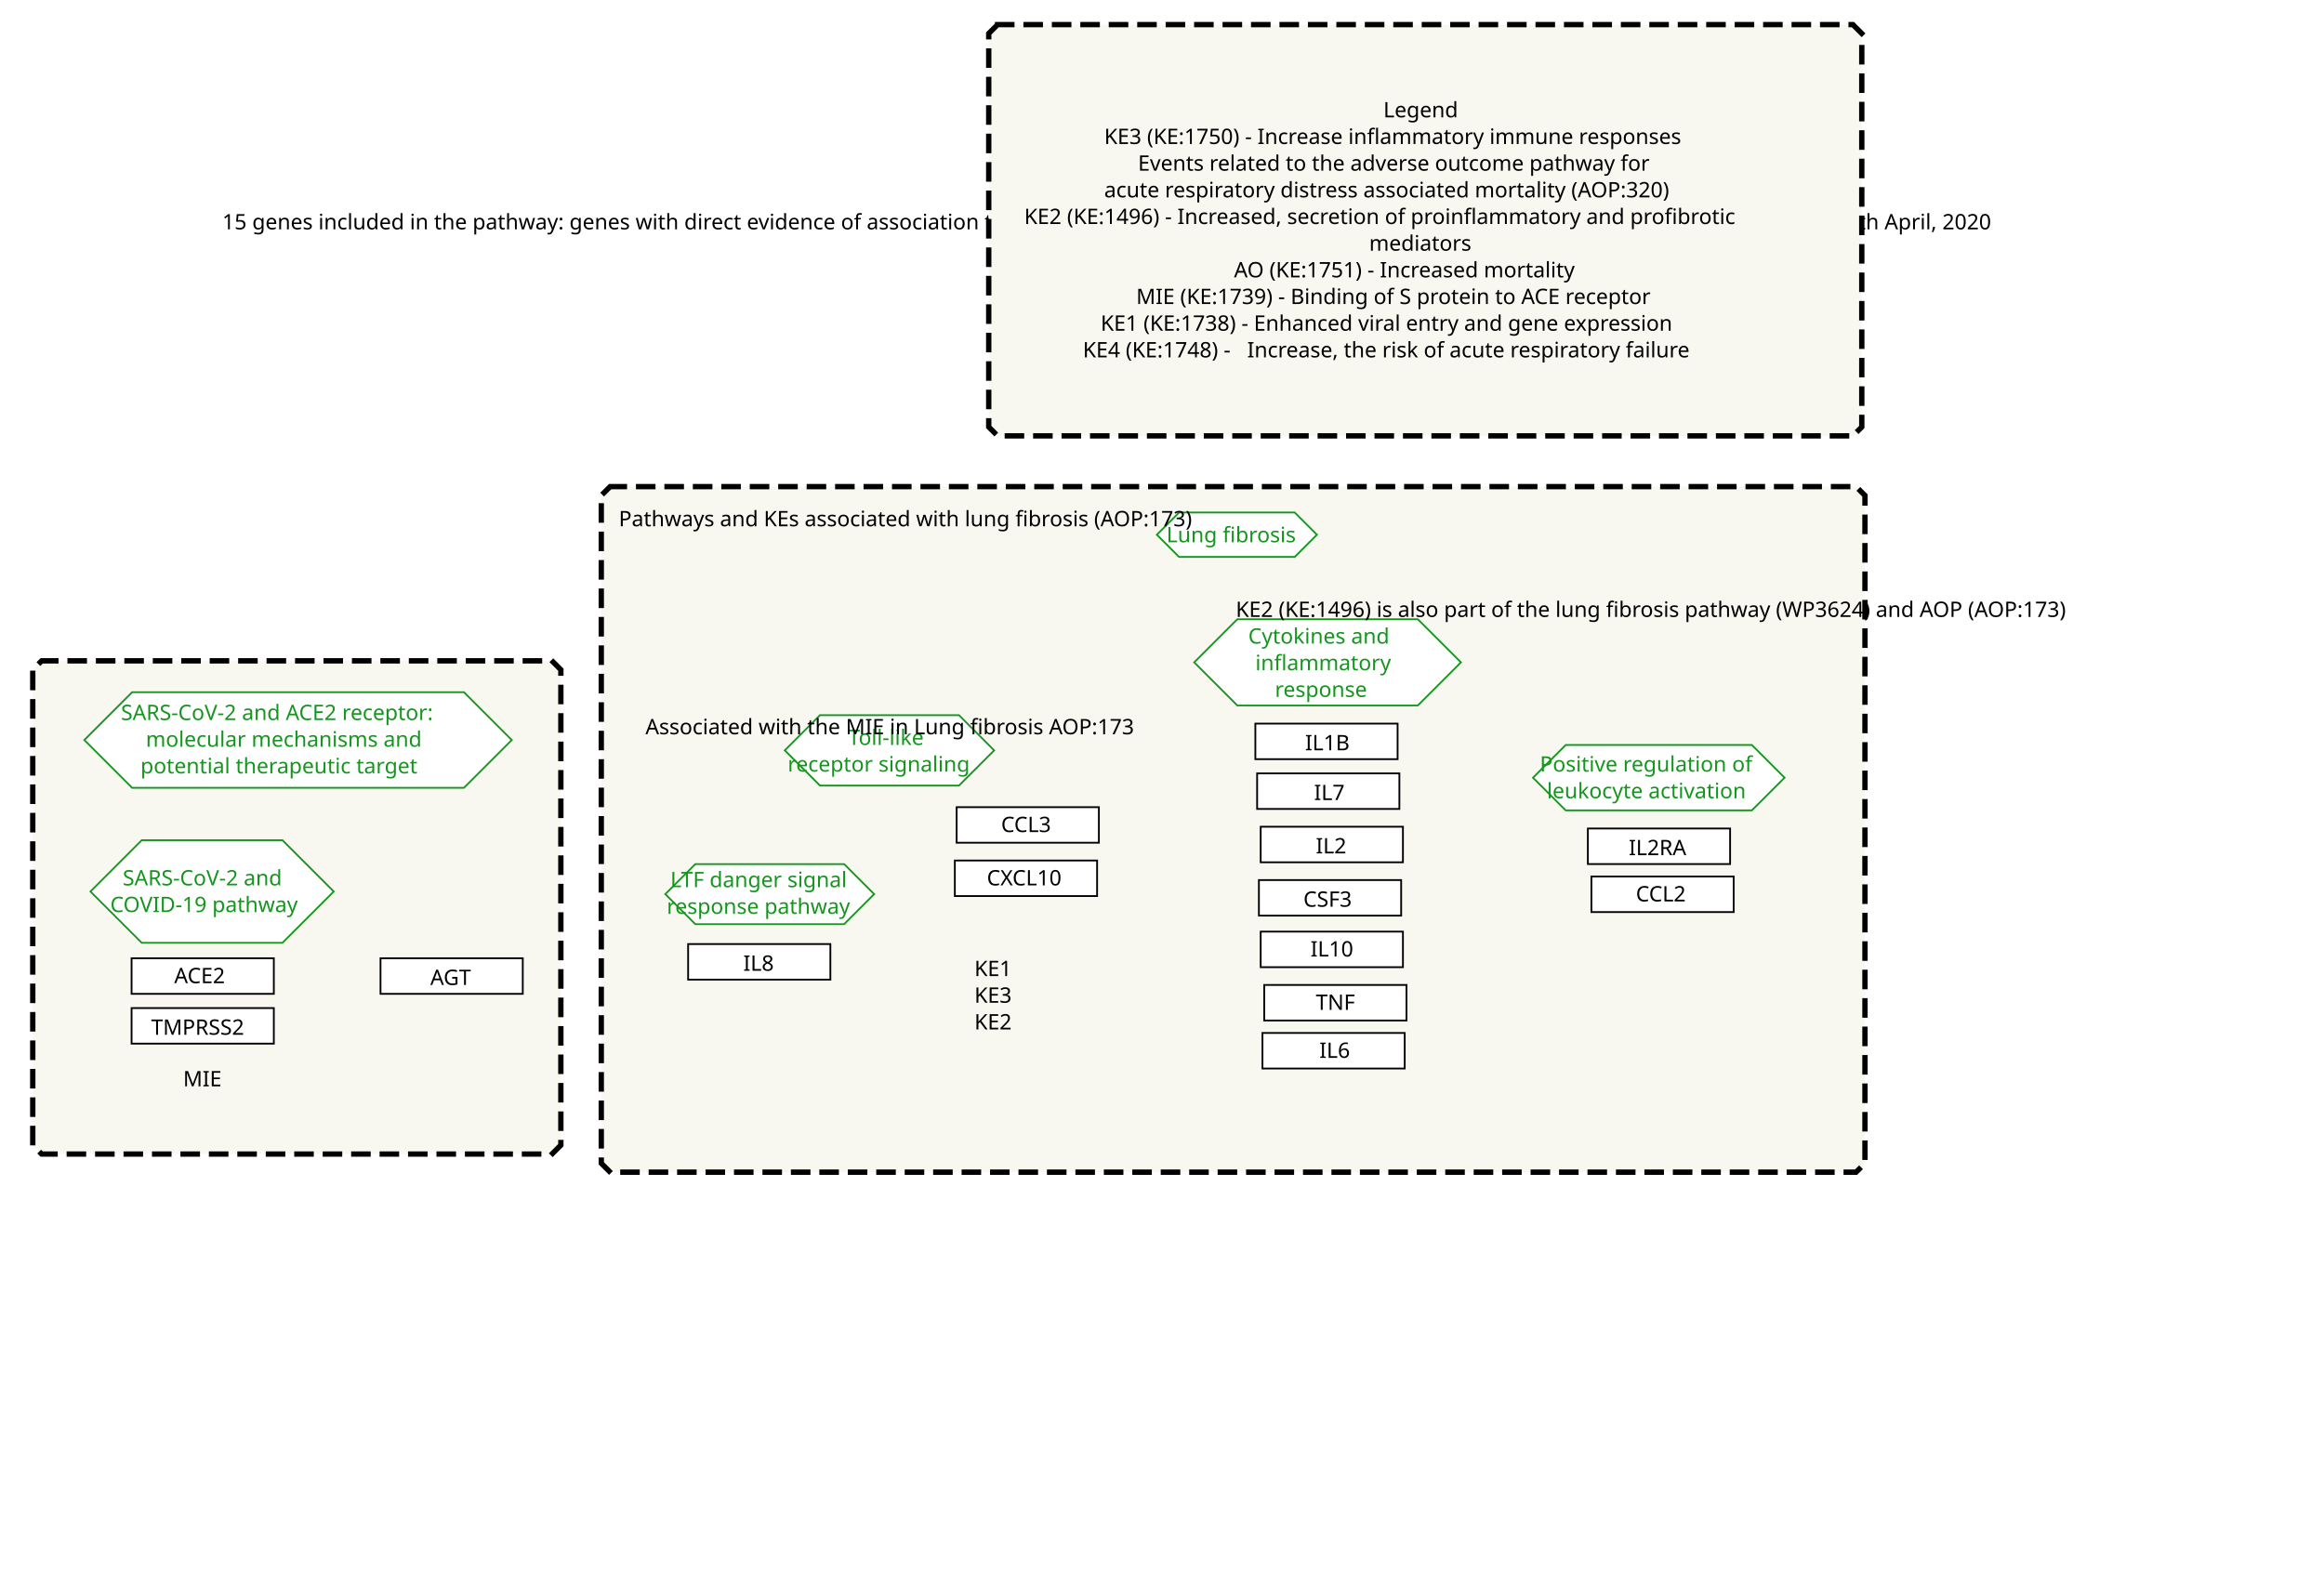
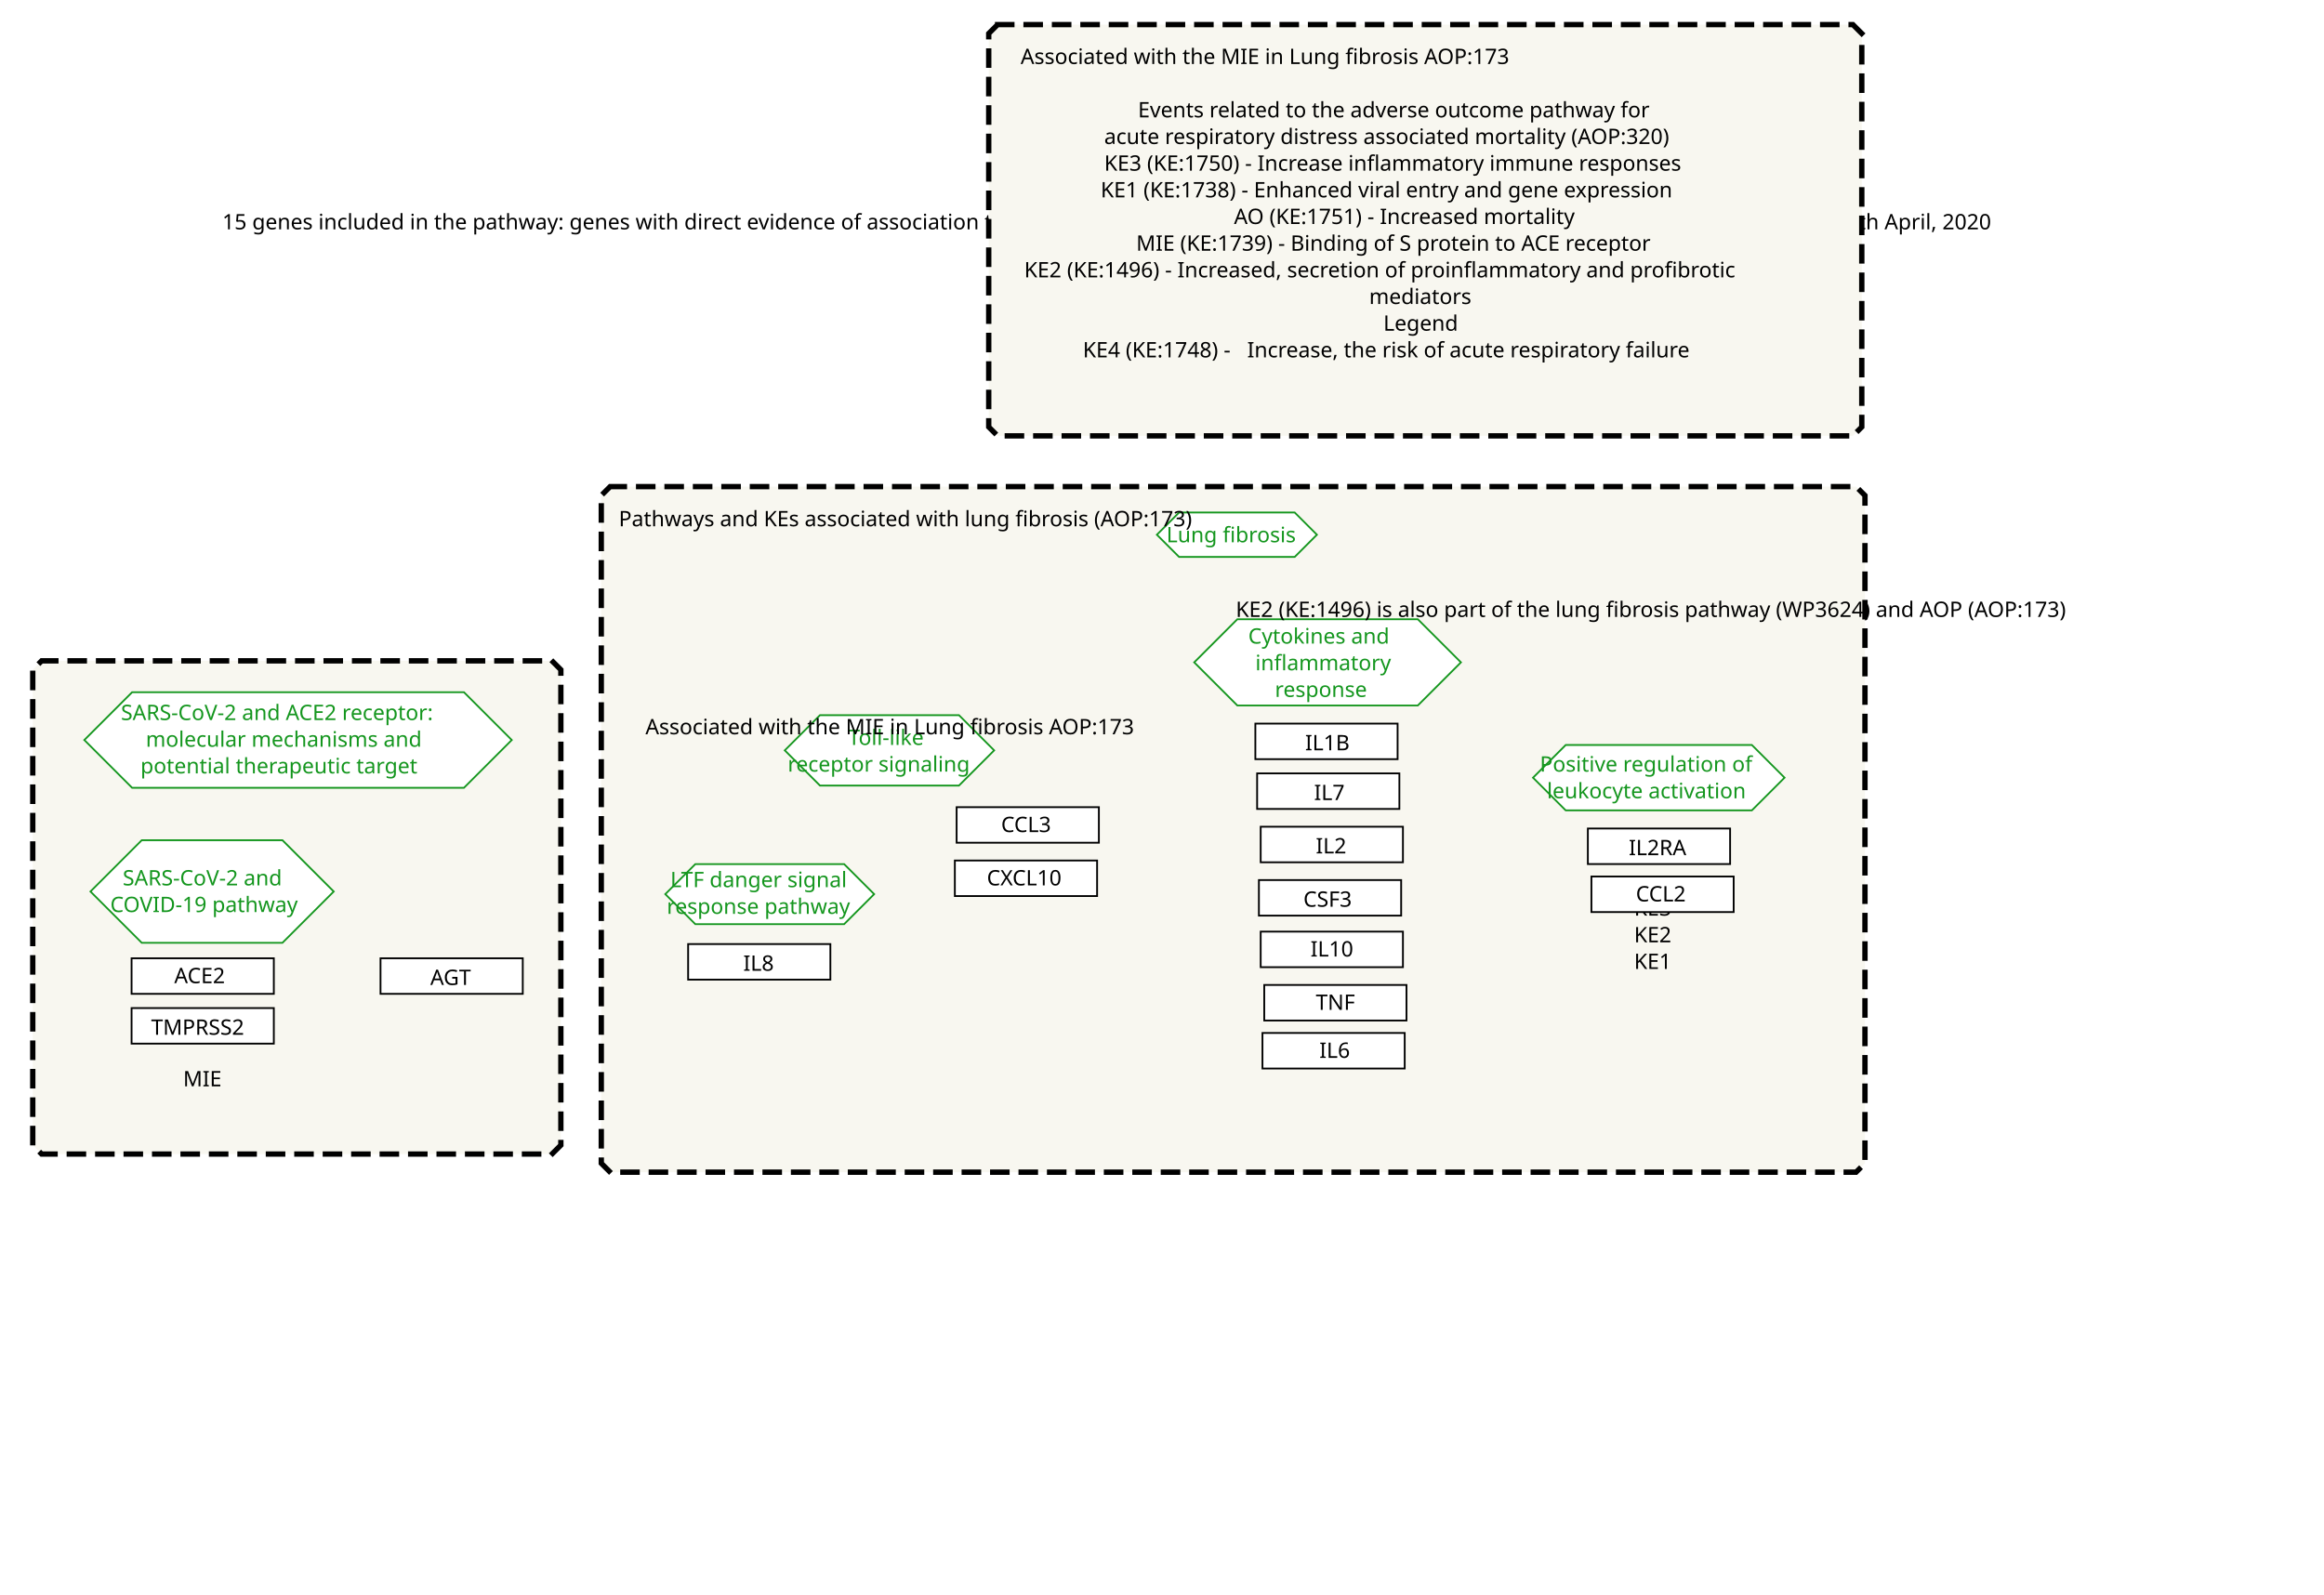
<svg xmlns="http://www.w3.org/2000/svg" fill-opacity="1" color-rendering="auto" color-interpolation="auto" text-rendering="auto" stroke="black" stroke-linecap="square" stroke-miterlimit="10" shape-rendering="auto" stroke-opacity="1" fill="black" stroke-dasharray="none" font-weight="normal" stroke-width="1" viewBox="0 0 1307 897" font-family="'Dialog'" font-style="normal" stroke-linejoin="miter" font-size="12px" stroke-dashoffset="0" image-rendering="auto">
  <defs id="genericDefs" />
  <g />
  <defs id="genericDefs" />
  <g>
    <g fill="white" text-rendering="geometricPrecision" color-interpolation="linearRGB" color-rendering="optimizeQuality" stroke="white" image-rendering="optimizeQuality">
      <rect x="-1" width="1309" height="899" y="-1" stroke="none" />
      <path fill="none" d="M710.581 591.189 L669.155 591.189 L669.155 541.656 L573.213 541.656" stroke="black" />
      <path fill="black" d="M696.723 596.929 L710.581 591.189 L696.723 585.448 Z" stroke="none" />
      <path fill="none" d="M563.213 541.656 L467.272 541.656" stroke="black" />
      <path fill="black" d="M481.13 535.916 L467.272 541.656 L481.13 547.397 Z" stroke="none" />
      <rect x="563.213" width="10" height="10" y="536.656" transform="translate(568.2132,541.6563) rotate(180) translate(-568.2132,-541.6563)" stroke="none" />
      <rect x="563.213" y="536.656" transform="translate(568.2132,541.6563) rotate(180) translate(-568.2132,-541.6563)" fill="none" width="10" height="10" stroke="black" />
    </g>
    <g font-size="10px" text-rendering="geometricPrecision" image-rendering="optimizeQuality" color-rendering="optimizeQuality" font-family="sans-serif" color-interpolation="linearRGB" font-weight="bold">
      <text x="565" xml:space="preserve" y="545" stroke="none">?</text>
      <path fill="none" d="M790.581 591.189 L828.155 591.189 L828.155 503.285 L856.713 503.285" />
      <path d="M804.439 585.448 L790.581 591.189 L804.439 596.929 Z" stroke="none" />
      <path fill="none" d="M866.713 503.285 L895.271 503.285" />
      <path d="M881.413 509.025 L895.271 503.285 L881.413 497.544 Z" stroke="none" />
    </g>
    <g fill="white" text-rendering="geometricPrecision" color-interpolation="linearRGB" color-rendering="optimizeQuality" stroke="white" image-rendering="optimizeQuality">
      <rect x="856.713" width="10" height="10" y="498.285" stroke="none" />
      <rect fill="none" x="856.713" width="10" height="10" y="498.285" stroke="black" />
    </g>
    <g font-size="10px" text-rendering="geometricPrecision" image-rendering="optimizeQuality" color-rendering="optimizeQuality" font-family="sans-serif" color-interpolation="linearRGB" font-weight="bold">
      <text x="858" xml:space="preserve" y="507" stroke="none">?</text>
      <path fill="none" d="M467.272 541.656 L511.622 541.656 L511.622 494.143 L519.621 494.143" />
      <path d="M481.13 535.916 L467.272 541.656 L481.13 547.397 Z" stroke="none" />
      <path fill="none" d="M529.621 494.143 L537.621 494.143" />
      <path d="M523.763 499.883 L537.621 494.143 L523.763 488.402 Z" stroke="none" />
    </g>
    <g fill="white" text-rendering="geometricPrecision" color-interpolation="linearRGB" color-rendering="optimizeQuality" stroke="white" image-rendering="optimizeQuality">
      <rect x="519.621" width="10" height="10" y="489.143" stroke="none" />
      <rect fill="none" x="519.621" width="10" height="10" y="489.143" stroke="black" />
    </g>
    <g font-size="10px" text-rendering="geometricPrecision" image-rendering="optimizeQuality" color-rendering="optimizeQuality" font-family="sans-serif" color-interpolation="linearRGB" font-weight="bold">
      <text x="521" xml:space="preserve" y="498" stroke="none">?</text>
      <path fill="none" d="M467.272 541.656 L511.155 541.656 L511.155 464.23 L519.713 464.23" />
      <path d="M481.13 535.916 L467.272 541.656 L481.13 547.397 Z" stroke="none" />
      <path fill="none" d="M529.713 464.23 L538.271 464.23" />
      <path d="M524.413 469.971 L538.271 464.23 L524.413 458.49 Z" stroke="none" />
    </g>
    <g fill="white" text-rendering="geometricPrecision" color-interpolation="linearRGB" color-rendering="optimizeQuality" stroke="white" image-rendering="optimizeQuality">
      <rect x="519.713" width="10" height="10" y="459.23" stroke="none" />
      <rect fill="none" x="519.713" width="10" height="10" y="459.23" stroke="black" />
    </g>
    <g font-size="10px" text-rendering="geometricPrecision" image-rendering="optimizeQuality" color-rendering="optimizeQuality" font-family="sans-serif" color-interpolation="linearRGB" font-weight="bold">
      <text x="521" xml:space="preserve" y="468" stroke="none">?</text>
      <path fill="none" d="M789.26 475.793 L836.26 476.167" />
      <path d="M803.163 470.163 L789.26 475.793 L803.072 481.644 Z" stroke="none" />
      <path fill="none" d="M846.26 476.247 L893.26 476.62" />
      <path d="M879.356 482.25 L893.26 476.62 L879.448 470.77 Z" stroke="none" />
    </g>
    <g transform="translate(841.2599,476.2069) rotate(0.4557) translate(-841.2599,-476.2069)" fill="white" text-rendering="geometricPrecision" color-rendering="optimizeQuality" image-rendering="optimizeQuality" color-interpolation="linearRGB" stroke="white">
      <rect x="836.26" width="10" height="10" y="471.207" stroke="none" />
      <rect fill="none" x="836.26" width="10" height="10" y="471.207" stroke="black" />
    </g>
    <g font-size="10px" text-rendering="geometricPrecision" image-rendering="optimizeQuality" color-rendering="optimizeQuality" font-family="sans-serif" color-interpolation="linearRGB" font-weight="bold">
      <text x="838" xml:space="preserve" y="480" stroke="none">?</text>
    </g>
    <g fill="rgb(248,247,240)" text-rendering="geometricPrecision" color-interpolation="linearRGB" color-rendering="optimizeQuality" stroke="rgb(248,247,240)" image-rendering="optimizeQuality">
      <path d="M343.155 273.69 L1043.845 273.69 L1048.845 278.69 L1048.845 654.304 L1043.845 659.304 L343.155 659.304 L338.155 654.304 L338.155 278.69 Z" stroke="none" fill-rule="evenodd" />
    </g>
    <g text-rendering="geometricPrecision" stroke-dasharray="8,8" stroke-width="3" color-interpolation="linearRGB" color-rendering="optimizeQuality" image-rendering="optimizeQuality">
      <path fill="none" d="M343.155 273.69 L1043.845 273.69 L1048.845 278.69 L1048.845 654.304 L1043.845 659.304 L343.155 659.304 L338.155 654.304 L338.155 278.69 Z" fill-rule="evenodd" />
-       <text x="548" y="549" font-family="sans-serif" stroke-dasharray="none" stroke="none" stroke-width="1" xml:space="preserve">KE1</text>
-       <text x="548" y="564" font-family="sans-serif" stroke-dasharray="none" stroke="none" stroke-width="1" xml:space="preserve">KE3</text>
-       <text x="548" y="579" font-family="sans-serif" stroke-dasharray="none" stroke="none" stroke-width="1" xml:space="preserve">KE2</text>
+       <text x="919" y="515" font-family="sans-serif" stroke-dasharray="none" stroke="none" stroke-width="1" xml:space="preserve">KE3</text>
+       <text x="919" y="530" font-family="sans-serif" stroke-dasharray="none" stroke="none" stroke-width="1" xml:space="preserve">KE2</text>
+       <text x="919" y="545" font-family="sans-serif" stroke-dasharray="none" stroke="none" stroke-width="1" xml:space="preserve">KE1</text>
    </g>
    <g fill="white" text-rendering="geometricPrecision" color-interpolation="linearRGB" color-rendering="optimizeQuality" stroke="white" image-rendering="optimizeQuality">
      <rect x="538" width="80" height="20" y="454" stroke="none" />
      <rect fill="none" x="538" width="80" height="20" y="454" stroke="black" />
      <text fill="black" x="563" xml:space="preserve" y="468" font-family="sans-serif" stroke="none">CCL3</text>
      <path d="M862.155 437.416 L880.543 419.028 L985.233 419.028 L1003.621 437.416 L985.233 455.804 L880.543 455.804 Z" stroke="none" fill-rule="evenodd" />
      <path fill="none" d="M862.155 437.416 L880.543 419.028 L985.233 419.028 L1003.621 437.416 L985.233 455.804 L880.543 455.804 Z" fill-rule="evenodd" stroke="rgb(20,150,30)" />
      <text fill="rgb(20,150,30)" x="866" xml:space="preserve" y="434" font-family="sans-serif" stroke="none">Positive regulation of</text>
      <text fill="rgb(20,150,30)" x="870" xml:space="preserve" y="449" font-family="sans-serif" stroke="none">leukocyte activation</text>
      <path d="M441.351 422.053 L461.144 402.26 L539.314 402.26 L559.106 422.053 L539.314 441.845 L461.144 441.845 Z" stroke="none" fill-rule="evenodd" />
      <path fill="none" d="M441.351 422.053 L461.144 402.26 L539.314 402.26 L559.106 422.053 L539.314 441.845 L461.144 441.845 Z" fill-rule="evenodd" stroke="rgb(20,150,30)" />
      <text fill="rgb(20,150,30)" x="477" xml:space="preserve" y="419" font-family="sans-serif" stroke="none">Toll-like</text>
      <text fill="rgb(20,150,30)" x="443" xml:space="preserve" y="434" font-family="sans-serif" stroke="none">receptor signaling</text>
      <rect x="711" width="80" height="20" y="554" stroke="none" />
      <rect fill="none" x="711" width="80" height="20" y="554" stroke="black" />
      <text fill="black" x="740" xml:space="preserve" y="568" font-family="sans-serif" stroke="none">TNF</text>
      <path d="M671.621 372.554 L695.871 348.304 L797.371 348.304 L821.621 372.554 L797.371 396.804 L695.871 396.804 Z" stroke="none" fill-rule="evenodd" />
      <path fill="none" d="M671.621 372.554 L695.871 348.304 L797.371 348.304 L821.621 372.554 L797.371 396.804 L695.871 396.804 Z" fill-rule="evenodd" stroke="rgb(20,150,30)" />
      <text fill="rgb(20,150,30)" x="702" xml:space="preserve" y="362" font-family="sans-serif" stroke="none">Cytokines and</text>
      <text fill="rgb(20,150,30)" x="706" xml:space="preserve" y="377" font-family="sans-serif" stroke="none">inflammatory</text>
      <text fill="rgb(20,150,30)" x="717" xml:space="preserve" y="392" font-family="sans-serif" stroke="none">response</text>
      <rect x="709" width="80" height="20" y="465" stroke="none" />
      <rect fill="none" x="709" width="80" height="20" y="465" stroke="black" />
      <text fill="black" x="740" xml:space="preserve" y="480" font-family="sans-serif" stroke="none">IL2</text>
      <rect x="708" width="80" height="20" y="495" stroke="none" />
      <rect fill="none" x="708" width="80" height="20" y="495" stroke="black" />
      <text fill="black" x="733" xml:space="preserve" y="510" font-family="sans-serif" stroke="none">CSF3</text>
      <rect x="387" width="80" height="20" y="531" stroke="none" />
      <rect fill="none" x="387" width="80" height="20" y="531" stroke="black" />
      <text fill="black" x="418" xml:space="preserve" y="546" font-family="sans-serif" stroke="none">IL8</text>
      <rect x="537" width="80" height="20" y="484" stroke="none" />
      <rect fill="none" x="537" width="80" height="20" y="484" stroke="black" />
      <text fill="black" x="555" xml:space="preserve" y="498" font-family="sans-serif" stroke="none">CXCL10</text>
      <rect x="710" width="80" height="20" y="581" stroke="none" />
      <rect fill="none" x="710" width="80" height="20" y="581" stroke="black" />
      <text fill="black" x="742" xml:space="preserve" y="595" font-family="sans-serif" stroke="none">IL6</text>
      <rect x="707" width="80" height="20" y="435" stroke="none" />
      <rect fill="none" x="707" width="80" height="20" y="435" stroke="black" />
      <text fill="black" x="739" xml:space="preserve" y="450" font-family="sans-serif" stroke="none">IL7</text>
      <rect x="706" width="80" height="20" y="407" stroke="none" />
      <rect fill="none" x="706" width="80" height="20" y="407" stroke="black" />
      <text fill="black" x="734" xml:space="preserve" y="422" font-family="sans-serif" stroke="none">IL1B</text>
      <rect x="895" width="80" height="20" y="493" stroke="none" />
      <rect fill="none" x="895" width="80" height="20" y="493" stroke="black" />
      <text fill="black" x="920" xml:space="preserve" y="507" font-family="sans-serif" stroke="none">CCL2</text>
      <rect x="709" width="80" height="20" y="524" stroke="none" />
      <rect fill="none" x="709" width="80" height="20" y="524" stroke="black" />
      <text fill="black" x="737" xml:space="preserve" y="538" font-family="sans-serif" stroke="none">IL10</text>
      <rect x="893" width="80" height="20" y="466" stroke="none" />
      <rect fill="none" x="893" width="80" height="20" y="466" stroke="black" />
      <text fill="black" x="916" xml:space="preserve" y="481" font-family="sans-serif" stroke="none">IL2RA</text>
      <path d="M374.155 502.916 L391.043 486.028 L474.733 486.028 L491.622 502.916 L474.733 519.804 L391.043 519.804 Z" stroke="none" fill-rule="evenodd" />
      <path fill="none" d="M374.155 502.916 L391.043 486.028 L474.733 486.028 L491.622 502.916 L474.733 519.804 L391.043 519.804 Z" fill-rule="evenodd" stroke="rgb(20,150,30)" />
      <text fill="rgb(20,150,30)" x="377" xml:space="preserve" y="499" font-family="sans-serif" stroke="none">LTF danger signal</text>
      <text fill="rgb(20,150,30)" x="375" xml:space="preserve" y="514" font-family="sans-serif" stroke="none">response pathway</text>
      <path d="M650.621 300.755 L663.121 288.255 L728.121 288.255 L740.621 300.755 L728.121 313.255 L663.121 313.255 Z" stroke="none" fill-rule="evenodd" />
      <path fill="none" d="M650.621 300.755 L663.121 288.255 L728.121 288.255 L740.621 300.755 L728.121 313.255 L663.121 313.255 Z" fill-rule="evenodd" stroke="rgb(20,150,30)" />
      <text fill="rgb(20,150,30)" x="656" xml:space="preserve" y="305" font-family="sans-serif" stroke="none">Lung fibrosis</text>
      <path fill="none" d="M154.464 549.463 L179.671 549.54" stroke="black" />
      <path fill="none" d="M189.671 549.57 L214.879 549.647" stroke="black" />
      <path fill="none" d="M201.003 555.345 L214.879 549.647 L201.038 543.864" stroke="black" />
      <path fill="none" d="M179.671 549.54 L179.671 549.54" stroke="black" />
      <path fill="none" d="M189.671 549.57 L189.671 549.57" stroke="black" />
      <line y2="549.54" fill="none" x1="189.671" x2="179.671" stroke="black" y1="549.57" />
      <path fill="rgb(248,247,240)" d="M23.422 371.693 L310.423 371.693 L315.423 376.693 L315.423 644.099 L310.423 649.099 L23.422 649.099 L18.422 644.099 L18.422 376.693 Z" fill-rule="evenodd" stroke="none" />
    </g>
    <g text-rendering="geometricPrecision" stroke-dasharray="8,8" stroke-width="3" color-interpolation="linearRGB" color-rendering="optimizeQuality" image-rendering="optimizeQuality">
      <path fill="none" d="M23.422 371.693 L310.423 371.693 L315.423 376.693 L315.423 644.099 L310.423 649.099 L23.422 649.099 L18.422 644.099 L18.422 376.693 Z" fill-rule="evenodd" />
      <text x="103" y="611" font-family="sans-serif" stroke-dasharray="none" stroke="none" stroke-width="1" xml:space="preserve">MIE</text>
    </g>
    <g fill="white" text-rendering="geometricPrecision" color-interpolation="linearRGB" color-rendering="optimizeQuality" stroke="white" image-rendering="optimizeQuality">
+       <rect x="214" width="80" height="20" y="539" stroke="none" />
+       <rect fill="none" x="214" width="80" height="20" y="539" stroke="black" />
+       <text fill="black" x="242" xml:space="preserve" y="554" font-family="sans-serif" stroke="none">AGT</text>
+       <rect x="74" width="80" height="20" y="567" stroke="none" />
+       <rect fill="none" x="74" width="80" height="20" y="567" stroke="black" />
+       <text fill="black" x="85" xml:space="preserve" y="582" font-family="sans-serif" stroke="none">TMPRSS2</text>
      <path d="M50.87 501.44 L79.719 472.591 L158.843 472.591 L187.692 501.44 L158.843 530.289 L79.719 530.289 Z" stroke="none" fill-rule="evenodd" />
      <path fill="none" d="M50.87 501.44 L79.719 472.591 L158.843 472.591 L187.692 501.44 L158.843 530.289 L79.719 530.289 Z" fill-rule="evenodd" stroke="rgb(20,150,30)" />
      <text fill="rgb(20,150,30)" x="69" xml:space="preserve" y="498" font-family="sans-serif" stroke="none">SARS-CoV-2 and</text>
      <text fill="rgb(20,150,30)" x="62" xml:space="preserve" y="513" font-family="sans-serif" stroke="none">COVID-19 pathway</text>
      <rect x="74" width="80" height="20" y="539" stroke="none" />
      <rect fill="none" x="74" width="80" height="20" y="539" stroke="black" />
      <text fill="black" x="98" xml:space="preserve" y="553" font-family="sans-serif" stroke="none">ACE2</text>
-       <rect x="74" width="80" height="20" y="567" stroke="none" />
-       <rect fill="none" x="74" width="80" height="20" y="567" stroke="black" />
-       <text fill="black" x="85" xml:space="preserve" y="582" font-family="sans-serif" stroke="none">TMPRSS2</text>
      <path d="M47.422 416.225 L74.296 389.351 L260.929 389.351 L287.803 416.225 L260.929 443.099 L74.296 443.099 Z" stroke="none" fill-rule="evenodd" />
      <path fill="none" d="M47.422 416.225 L74.296 389.351 L260.929 389.351 L287.803 416.225 L260.929 443.099 L74.296 443.099 Z" fill-rule="evenodd" stroke="rgb(20,150,30)" />
      <text fill="rgb(20,150,30)" x="68" xml:space="preserve" y="405" font-family="sans-serif" stroke="none">SARS-CoV-2 and ACE2 receptor:</text>
      <text fill="rgb(20,150,30)" x="82" xml:space="preserve" y="420" font-family="sans-serif" stroke="none">molecular mechanisms and</text>
      <text fill="rgb(20,150,30)" x="79" xml:space="preserve" y="435" font-family="sans-serif" stroke="none">potential therapeutic target</text>
-       <rect x="214" width="80" height="20" y="539" stroke="none" />
-       <rect fill="none" x="214" width="80" height="20" y="539" stroke="black" />
-       <text fill="black" x="242" xml:space="preserve" y="554" font-family="sans-serif" stroke="none">AGT</text>
+       <text fill="black" x="695" xml:space="preserve" y="347" stroke="none">KE2 (KE:1496) is also part of the lung fibrosis pathway (WP3624) and AOP (AOP:173)
+ 
+ </text>
      <text fill="black" x="125" xml:space="preserve" y="129" stroke="none">15 genes included in the pathway: genes with direct evidence of association to COVID-19 in the Comparative Toxicogenomics Database (https://ctdbase.org)

As of 8th April, 2020</text>
-       <text fill="black" x="574" xml:space="preserve" y="36" stroke="none">Associated with the MIE in Lung fibrosis AOP:173
- 
- </text>
      <path fill="rgb(248,247,240)" d="M561.056 13.844 L1042.056 13.844 L1047.056 18.844 L1047.056 240.155 L1042.056 245.155 L561.056 245.155 L556.056 240.155 L556.056 18.844 Z" fill-rule="evenodd" stroke="none" />
    </g>
    <g text-rendering="geometricPrecision" stroke-dasharray="8,8" stroke-width="3" color-interpolation="linearRGB" color-rendering="optimizeQuality" image-rendering="optimizeQuality">
      <path fill="none" d="M561.056 13.844 L1042.056 13.844 L1047.056 18.844 L1047.056 240.155 L1042.056 245.155 L561.056 245.155 L556.056 240.155 L556.056 18.844 Z" fill-rule="evenodd" />
-       <text x="778" y="66" font-family="sans-serif" stroke-dasharray="none" stroke="none" stroke-width="1" xml:space="preserve">Legend</text>
-       <text x="621" y="81" font-family="sans-serif" stroke-dasharray="none" stroke="none" stroke-width="1" xml:space="preserve">KE3 (KE:1750) - Increase inflammatory immune responses</text>
-       <text x="640" y="96" font-family="sans-serif" stroke-dasharray="none" stroke="none" stroke-width="1" xml:space="preserve">Events related to the adverse outcome pathway for</text>
-       <text x="621" y="111" font-family="sans-serif" stroke-dasharray="none" stroke="none" stroke-width="1" xml:space="preserve">acute respiratory distress associated mortality (AOP:320)</text>
-       <text x="576" y="126" font-family="sans-serif" stroke-dasharray="none" stroke="none" stroke-width="1" xml:space="preserve">KE2 (KE:1496) - Increased, secretion of proinflammatory and profibrotic </text>
-       <text x="770" y="141" font-family="sans-serif" stroke-dasharray="none" stroke="none" stroke-width="1" xml:space="preserve">mediators</text>
-       <text x="694" y="156" font-family="sans-serif" stroke-dasharray="none" stroke="none" stroke-width="1" xml:space="preserve">AO (KE:1751) - Increased mortality</text>
-       <text x="639" y="171" font-family="sans-serif" stroke-dasharray="none" stroke="none" stroke-width="1" xml:space="preserve">MIE (KE:1739) - Binding of S protein to ACE receptor</text>
-       <text x="619" y="186" font-family="sans-serif" stroke-dasharray="none" stroke="none" stroke-width="1" xml:space="preserve">KE1 (KE:1738) - Enhanced viral entry and gene expression</text>
+       <text x="640" y="66" font-family="sans-serif" stroke-dasharray="none" stroke="none" stroke-width="1" xml:space="preserve">Events related to the adverse outcome pathway for</text>
+       <text x="621" y="81" font-family="sans-serif" stroke-dasharray="none" stroke="none" stroke-width="1" xml:space="preserve">acute respiratory distress associated mortality (AOP:320)</text>
+       <text x="621" y="96" font-family="sans-serif" stroke-dasharray="none" stroke="none" stroke-width="1" xml:space="preserve">KE3 (KE:1750) - Increase inflammatory immune responses</text>
+       <text x="619" y="111" font-family="sans-serif" stroke-dasharray="none" stroke="none" stroke-width="1" xml:space="preserve">KE1 (KE:1738) - Enhanced viral entry and gene expression</text>
+       <text x="694" y="126" font-family="sans-serif" stroke-dasharray="none" stroke="none" stroke-width="1" xml:space="preserve">AO (KE:1751) - Increased mortality</text>
+       <text x="639" y="141" font-family="sans-serif" stroke-dasharray="none" stroke="none" stroke-width="1" xml:space="preserve">MIE (KE:1739) - Binding of S protein to ACE receptor</text>
+       <text x="576" y="156" font-family="sans-serif" stroke-dasharray="none" stroke="none" stroke-width="1" xml:space="preserve">KE2 (KE:1496) - Increased, secretion of proinflammatory and profibrotic </text>
+       <text x="770" y="171" font-family="sans-serif" stroke-dasharray="none" stroke="none" stroke-width="1" xml:space="preserve">mediators</text>
+       <text x="778" y="186" font-family="sans-serif" stroke-dasharray="none" stroke="none" stroke-width="1" xml:space="preserve">Legend</text>
      <text x="609" y="201" font-family="sans-serif" stroke-dasharray="none" stroke="none" stroke-width="1" xml:space="preserve">KE4 (KE:1748) -  	Increase, the risk of acute respiratory failure</text>
+       <text x="348" xml:space="preserve" stroke-width="1" stroke-dasharray="none" y="296" stroke="none">Pathways and KEs associated with lung fibrosis (AOP:173)
+ 
+ </text>
      <text x="363" xml:space="preserve" stroke-width="1" stroke-dasharray="none" y="413" stroke="none">Associated with the MIE in Lung fibrosis AOP:173

</text>
-       <text x="348" xml:space="preserve" stroke-width="1" stroke-dasharray="none" y="296" stroke="none">Pathways and KEs associated with lung fibrosis (AOP:173)
- 
- </text>
-       <text x="695" xml:space="preserve" stroke-width="1" stroke-dasharray="none" y="347" stroke="none">KE2 (KE:1496) is also part of the lung fibrosis pathway (WP3624) and AOP (AOP:173)
+       <text x="574" xml:space="preserve" stroke-width="1" stroke-dasharray="none" y="36" stroke="none">Associated with the MIE in Lung fibrosis AOP:173

</text>
    </g>
  </g>
</svg>
